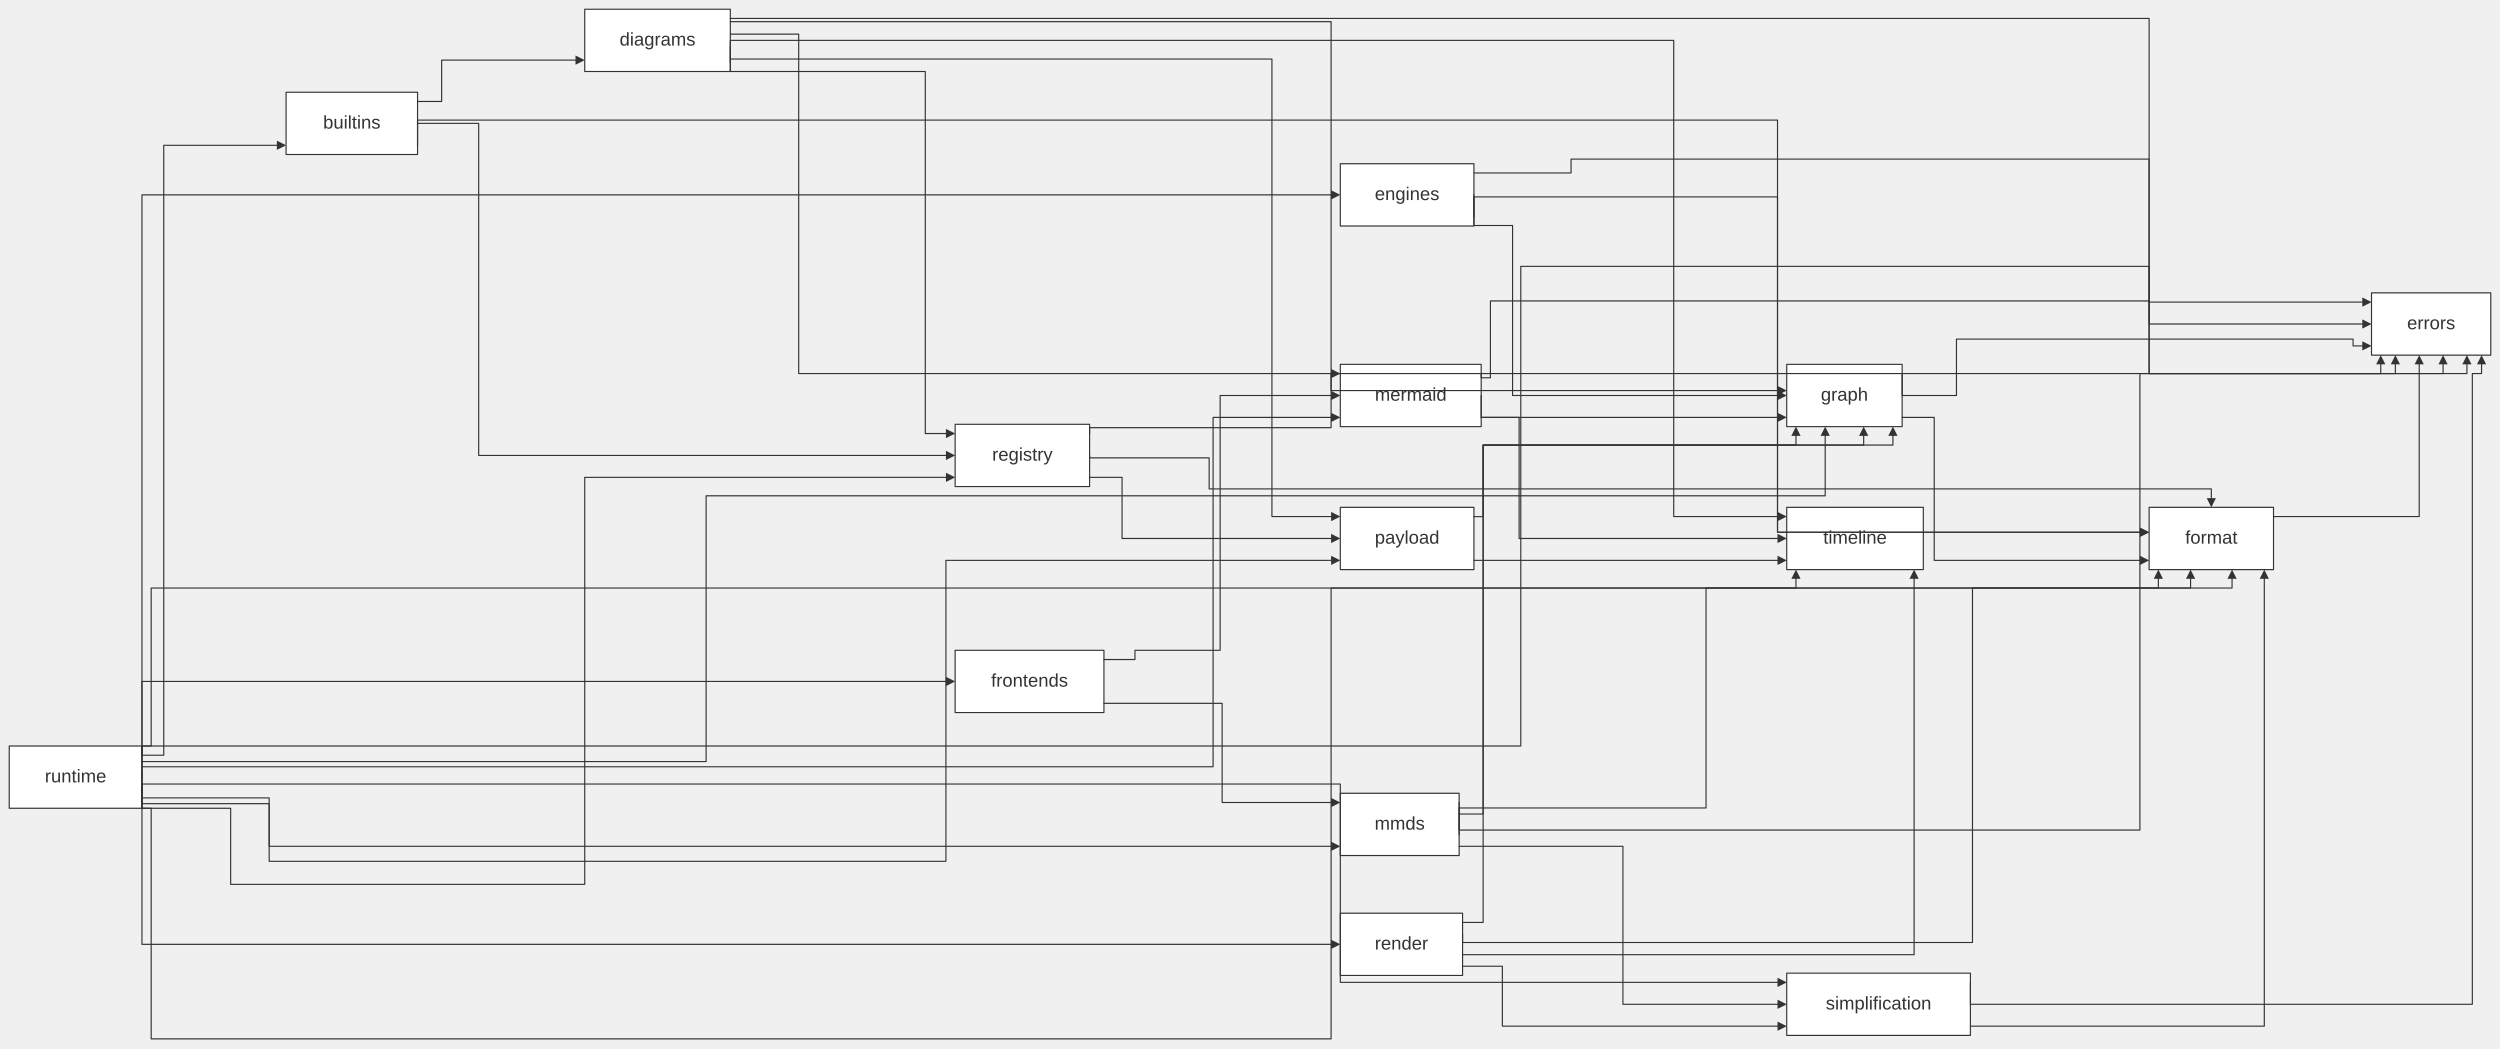
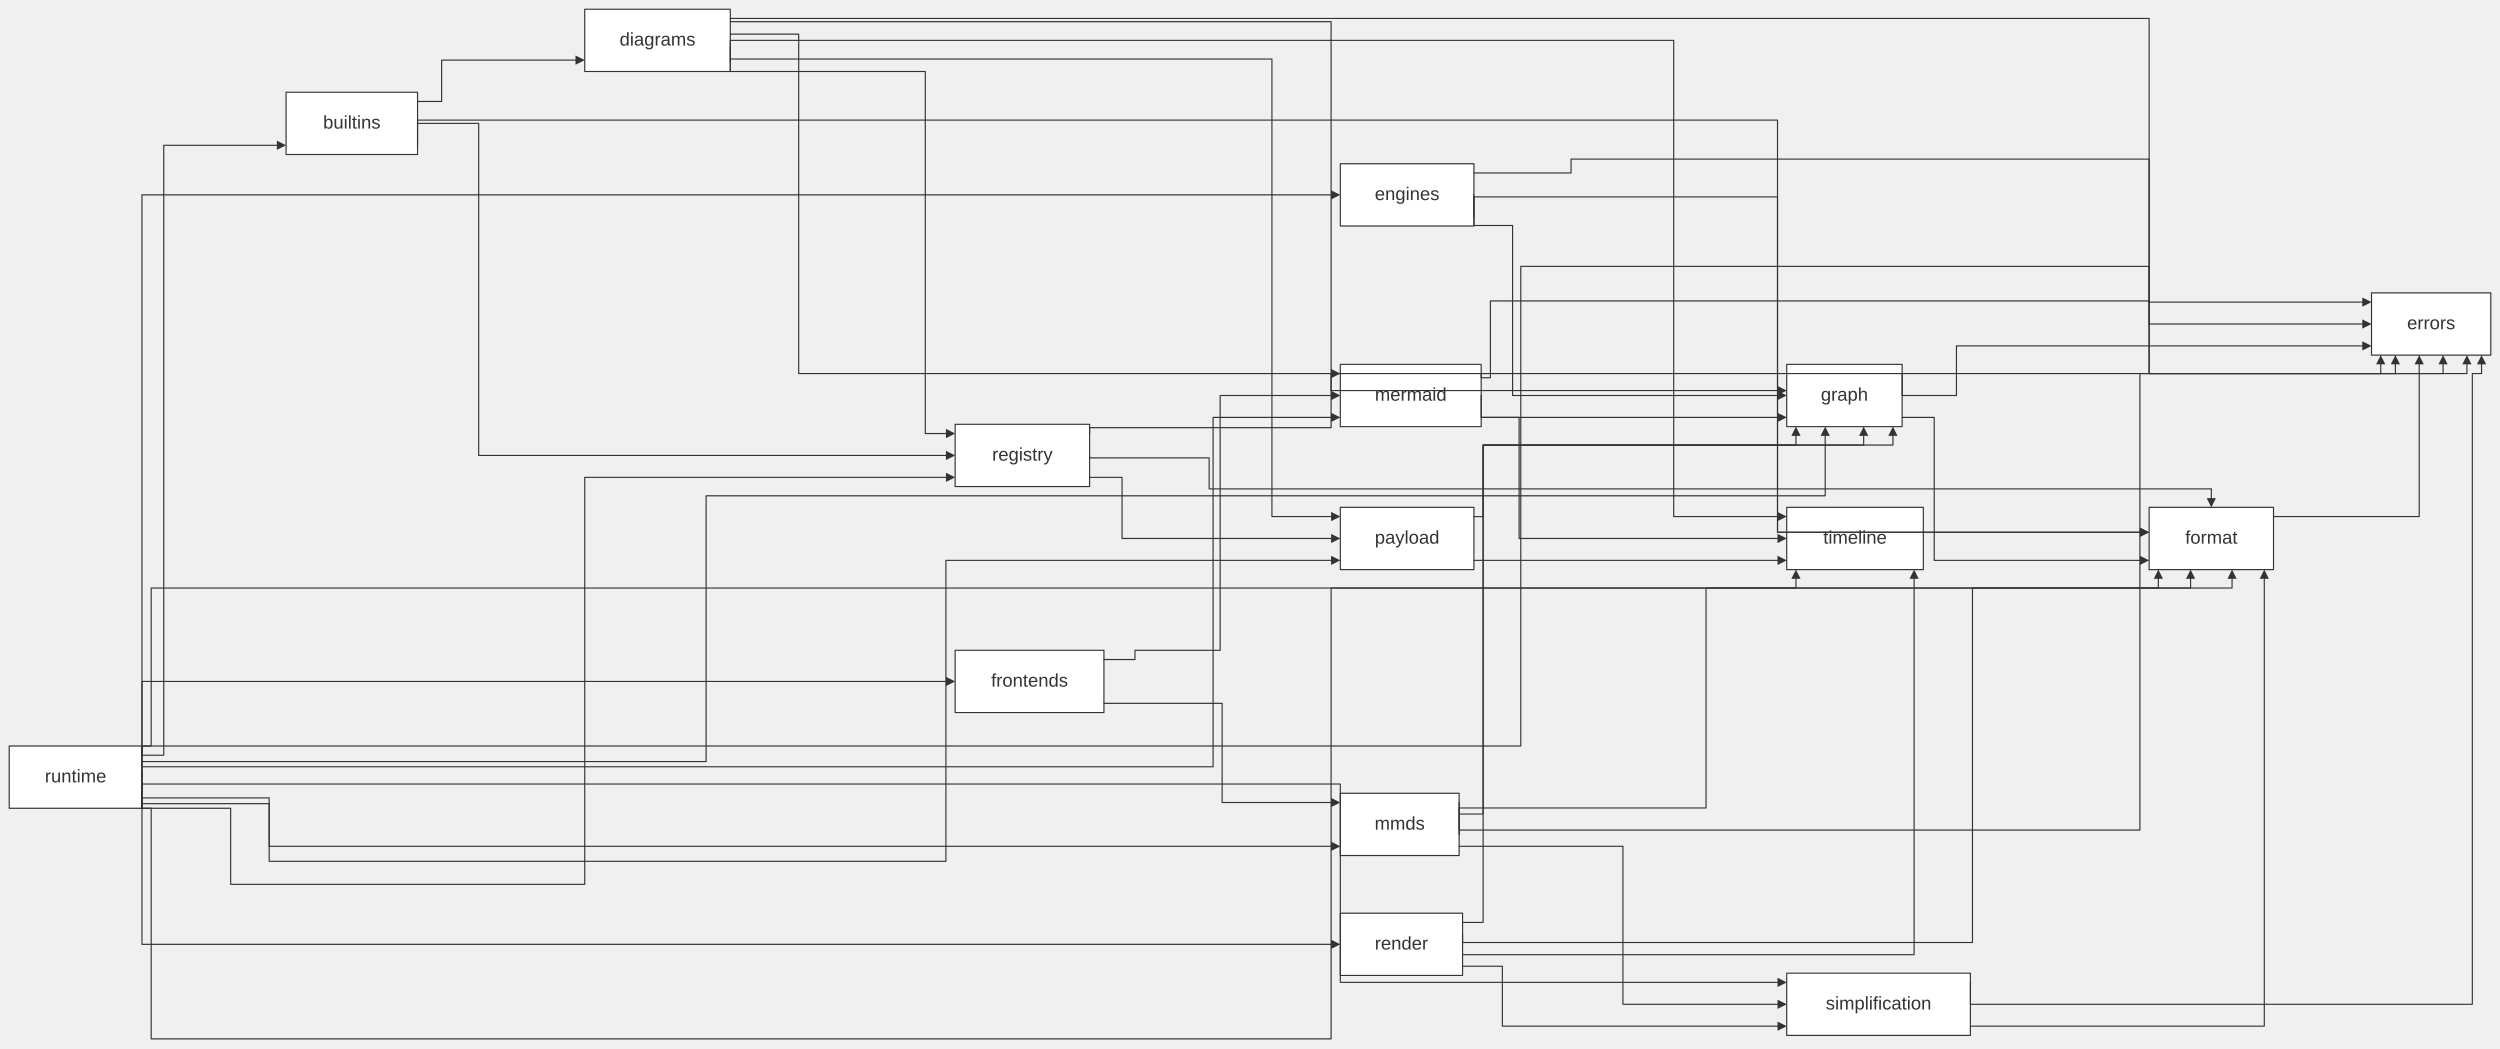
<svg xmlns="http://www.w3.org/2000/svg" width="100%" viewBox="0 0 2168.22 909.00" style="max-width: 2168.22px; background-color: transparent;" font-family="&quot;trebuchet ms&quot;, verdana, arial, sans-serif" font-size="16.00">
  <defs>
    <marker id="arrowhead" viewBox="0 0 10.00 10.00" refX="5.00" refY="5.00" markerWidth="8.00" markerHeight="8.00" orient="auto-start-reverse" markerUnits="userSpaceOnUse">
      <path d="M 0 0 L 10.00 5.00 L 0 10.00 z" fill="#333" />
    </marker>
    <marker id="crosshead" viewBox="0 0 11.00 11.00" refX="12.00" refY="5.20" markerWidth="11.00" markerHeight="11.00" orient="auto-start-reverse" markerUnits="userSpaceOnUse">
      <path d="M 1,1 l 9,9 M 10,1 l -9,9" stroke="#333" stroke-width="2" />
    </marker>
    <marker id="circlehead" viewBox="0 0 10.00 10.00" refX="11.00" refY="5.00" markerWidth="11.00" markerHeight="11.00" orient="auto-start-reverse" markerUnits="userSpaceOnUse">
      <circle cx="5" cy="5" r="5" stroke="#333" stroke-width="1" fill="#333" />
    </marker>
    <marker id="open-arrowhead" viewBox="0 0 10.00 10.00" refX="5.00" refY="5.00" markerWidth="8.00" markerHeight="8.00" orient="auto-start-reverse" markerUnits="userSpaceOnUse">
      <polygon points="0,0 10.00,5.00 0,10.00" fill="white" stroke="#333" stroke-width="1" />
    </marker>
    <marker id="diamondhead" viewBox="0 0 12.00 12.00" refX="6.00" refY="6.00" markerWidth="12.00" markerHeight="12.00" orient="auto-start-reverse" markerUnits="userSpaceOnUse">
      <polygon points="0,6.00 6.00,0 12.00,6.00 6.00,12.00" fill="#333" />
    </marker>
    <marker id="open-diamondhead" viewBox="0 0 12.00 12.00" refX="6.00" refY="6.00" markerWidth="12.00" markerHeight="12.00" orient="auto-start-reverse" markerUnits="userSpaceOnUse">
      <polygon points="0,6.00 6.00,0 12.00,6.00 6.00,12.00" fill="white" stroke="#333" stroke-width="1" />
    </marker>
  </defs>
  <g transform="translate(0.00,0.00)">
    <g class="nodes">
      <rect x="248.12" y="80.00" width="114.01" height="54.00" fill="white" stroke="#333" stroke-width="1.00" stroke-linejoin="round" />
      <text x="305.13" y="107.00" text-anchor="middle" dominant-baseline="middle" fill="#333">builtins</text>
      <rect x="507.13" y="8.00" width="126.26" height="54.00" fill="white" stroke="#333" stroke-width="1.00" stroke-linejoin="round" />
      <text x="570.26" y="35.00" text-anchor="middle" dominant-baseline="middle" fill="#333">diagrams</text>
      <rect x="1162.44" y="142.00" width="115.87" height="54.00" fill="white" stroke="#333" stroke-width="1.00" stroke-linejoin="round" />
      <text x="1220.37" y="169.00" text-anchor="middle" dominant-baseline="middle" fill="#333">engines</text>
      <rect x="2056.79" y="254.00" width="103.43" height="54.00" fill="white" stroke="#333" stroke-width="1.00" stroke-linejoin="round" />
      <text x="2108.51" y="281.00" text-anchor="middle" dominant-baseline="middle" fill="#333">errors</text>
      <rect x="1863.91" y="440.00" width="107.88" height="54.00" fill="white" stroke="#333" stroke-width="1.00" stroke-linejoin="round" />
      <text x="1917.85" y="467.00" text-anchor="middle" dominant-baseline="middle" fill="#333">format</text>
      <rect x="828.39" y="564.00" width="129.04" height="54.00" fill="white" stroke="#333" stroke-width="1.00" stroke-linejoin="round" />
      <text x="892.91" y="591.00" text-anchor="middle" dominant-baseline="middle" fill="#333">frontends</text>
      <rect x="1549.61" y="316.00" width="100.09" height="54.00" fill="white" stroke="#333" stroke-width="1.00" stroke-linejoin="round" />
      <text x="1599.66" y="343.00" text-anchor="middle" dominant-baseline="middle" fill="#333">graph</text>
      <rect x="1162.44" y="316.00" width="122.18" height="54.00" fill="white" stroke="#333" stroke-width="1.00" stroke-linejoin="round" />
      <text x="1223.52" y="343.00" text-anchor="middle" dominant-baseline="middle" fill="#333">mermaid</text>
      <rect x="1162.44" y="688.00" width="103.06" height="54.00" fill="white" stroke="#333" stroke-width="1.00" stroke-linejoin="round" />
      <text x="1213.96" y="715.00" text-anchor="middle" dominant-baseline="middle" fill="#333">mmds</text>
      <rect x="1162.44" y="440.00" width="115.87" height="54.00" fill="white" stroke="#333" stroke-width="1.00" stroke-linejoin="round" />
      <text x="1220.37" y="467.00" text-anchor="middle" dominant-baseline="middle" fill="#333">payload</text>
      <rect x="828.39" y="368.00" width="116.61" height="54.00" fill="white" stroke="#333" stroke-width="1.00" stroke-linejoin="round" />
      <text x="886.70" y="395.00" text-anchor="middle" dominant-baseline="middle" fill="#333">registry</text>
      <rect x="1162.44" y="792.00" width="106.03" height="54.00" fill="white" stroke="#333" stroke-width="1.00" stroke-linejoin="round" />
      <text x="1215.45" y="819.00" text-anchor="middle" dominant-baseline="middle" fill="#333">render</text>
      <rect x="8.00" y="647.00" width="115.12" height="54.00" fill="white" stroke="#333" stroke-width="1.00" stroke-linejoin="round" />
      <text x="65.56" y="674.00" text-anchor="middle" dominant-baseline="middle" fill="#333">runtime</text>
      <rect x="1549.61" y="844.00" width="159.30" height="54.00" fill="white" stroke="#333" stroke-width="1.00" stroke-linejoin="round" />
      <text x="1629.26" y="871.00" text-anchor="middle" dominant-baseline="middle" fill="#333">simplification</text>
      <rect x="1549.61" y="440.00" width="118.46" height="54.00" fill="white" stroke="#333" stroke-width="1.00" stroke-linejoin="round" />
      <text x="1608.84" y="467.00" text-anchor="middle" dominant-baseline="middle" fill="#333">timeline</text>
    </g>
    <g class="edgePaths">
      <path d="M362.13,88.00 L383.03,88.00 L383.03,52.14 L503.13,52.14" stroke="#333" stroke-width="1.00" fill="none" stroke-linecap="round" stroke-linejoin="round" marker-end="url(#arrowhead)" />
      <path d="M362.13,126.00 L362.13,104.18 L1541.61,104.18 L1541.61,448.00 L1541.61,461.61 L1859.92,461.61" stroke="#333" stroke-width="1.00" fill="none" stroke-linecap="round" stroke-linejoin="round" marker-end="url(#arrowhead)" />
      <path d="M362.13,107.00 L415.16,107.00 L415.16,115.47 L415.16,395.00 L824.39,395.00" stroke="#333" stroke-width="1.00" fill="none" stroke-linecap="round" stroke-linejoin="round" marker-end="url(#arrowhead)" />
      <path d="M633.39,16.00 L1863.91,16.00 L1863.91,25.22 L1863.91,262.00 L2052.79,262.00" stroke="#333" stroke-width="1.00" fill="none" stroke-linecap="round" stroke-linejoin="round" marker-end="url(#arrowhead)" />
      <path d="M633.39,18.80 L1154.44,18.80 L1154.44,30.11 L1154.44,324.00 L1154.44,338.75 L1545.62,338.75" stroke="#333" stroke-width="1.00" fill="none" stroke-linecap="round" stroke-linejoin="round" marker-end="url(#arrowhead)" />
      <path d="M633.39,29.60 L692.70,29.60 L692.70,39.89 L692.70,324.00 L1158.44,324.00" stroke="#333" stroke-width="1.00" fill="none" stroke-linecap="round" stroke-linejoin="round" marker-end="url(#arrowhead)" />
      <path d="M633.39,51.20 L1103.13,51.20 L1103.13,448.00 L1158.44,448.00" stroke="#333" stroke-width="1.00" fill="none" stroke-linecap="round" stroke-linejoin="round" marker-end="url(#arrowhead)" />
      <path d="M633.39,40.40 L633.39,62.00 L802.49,62.00 L802.49,376.00 L824.39,376.00" stroke="#333" stroke-width="1.00" fill="none" stroke-linecap="round" stroke-linejoin="round" marker-end="url(#arrowhead)" />
      <path d="M633.39,54.00 L633.39,35.00 L1451.59,35.00 L1451.59,448.00 L1545.61,448.00" stroke="#333" stroke-width="1.00" fill="none" stroke-linecap="round" stroke-linejoin="round" marker-end="url(#arrowhead)" />
      <path d="M1278.30,150.00 L1362.55,150.00 L1362.55,138.00 L1863.91,138.00 L1863.91,281.00 L2052.79,281.00" stroke="#333" stroke-width="1.00" fill="none" stroke-linecap="round" stroke-linejoin="round" marker-end="url(#arrowhead)" />
      <path d="M1278.30,188.00 L1278.30,170.76 L1541.61,170.76 L1541.61,432.00 L1541.61,461.61 L1859.92,461.61" stroke="#333" stroke-width="1.00" fill="none" stroke-linecap="round" stroke-linejoin="round" marker-end="url(#arrowhead)" />
      <path d="M1278.30,169.00 L1278.30,195.58 L1311.83,195.58 L1311.83,343.00 L1545.61,343.00" stroke="#333" stroke-width="1.00" fill="none" stroke-linecap="round" stroke-linejoin="round" marker-end="url(#arrowhead)" />
      <path d="M1971.79,448.00 L2098.16,448.00 L2098.16,312.00" stroke="#333" stroke-width="1.00" fill="none" stroke-linecap="round" stroke-linejoin="round" marker-end="url(#arrowhead)" />
      <path d="M957.44,572.00 L984.34,572.00 L984.34,564.00 L1058.22,564.00 L1058.22,343.00 L1158.44,343.00" stroke="#333" stroke-width="1.00" fill="none" stroke-linecap="round" stroke-linejoin="round" marker-end="url(#arrowhead)" />
      <path d="M957.44,610.00 L1059.94,610.00 L1059.94,696.00 L1158.44,696.00" stroke="#333" stroke-width="1.00" fill="none" stroke-linecap="round" stroke-linejoin="round" marker-end="url(#arrowhead)" />
-       <path d="M1649.70,324.00 L1649.70,343.00 L1696.81,343.00 L1696.81,294.11 L2040.79,294.11 L2040.79,300.00 L2052.79,300.00" stroke="#333" stroke-width="1.00" fill="none" stroke-linecap="round" stroke-linejoin="round" marker-end="url(#arrowhead)" />
+       <path d="M1649.70,324.00 L1649.70,343.00 L1696.81,343.00 L1696.81,300.00 L2052.79,300.00" stroke="#333" stroke-width="1.00" fill="none" stroke-linecap="round" stroke-linejoin="round" marker-end="url(#arrowhead)" />
      <path d="M1649.70,362.00 L1677.52,362.00 L1677.52,362.50 L1677.52,486.00 L1859.91,486.00" stroke="#333" stroke-width="1.00" fill="none" stroke-linecap="round" stroke-linejoin="round" marker-end="url(#arrowhead)" />
      <path d="M1284.61,324.00 L1284.61,327.64 L1292.61,327.64 L1292.61,261.00 L1863.91,261.00 L1863.91,324.00 L2064.79,324.00 L2064.79,312.00" stroke="#333" stroke-width="1.00" fill="none" stroke-linecap="round" stroke-linejoin="round" marker-end="url(#arrowhead)" />
      <path d="M1284.61,343.00 L1284.61,362.00 L1545.61,362.00" stroke="#333" stroke-width="1.00" fill="none" stroke-linecap="round" stroke-linejoin="round" marker-end="url(#arrowhead)" />
      <path d="M1284.61,362.00 L1317.51,362.00 L1317.51,362.66 L1317.51,467.00 L1545.61,467.00" stroke="#333" stroke-width="1.00" fill="none" stroke-linecap="round" stroke-linejoin="round" marker-end="url(#arrowhead)" />
      <path d="M1265.49,696.00 L1265.49,719.91 L1855.91,719.91 L1855.91,324.00 L2139.54,324.00 L2139.54,312.00" stroke="#333" stroke-width="1.00" fill="none" stroke-linecap="round" stroke-linejoin="round" marker-end="url(#arrowhead)" />
      <path d="M1265.49,724.00 L1265.49,700.72 L1479.62,700.72 L1479.62,510.00 L1899.87,510.00 L1899.87,498.00" stroke="#333" stroke-width="1.00" fill="none" stroke-linecap="round" stroke-linejoin="round" marker-end="url(#arrowhead)" />
      <path d="M1265.49,706.00 L1286.30,706.00 L1286.30,386.00 L1616.34,386.00 L1616.34,374.00" stroke="#333" stroke-width="1.00" fill="none" stroke-linecap="round" stroke-linejoin="round" marker-end="url(#arrowhead)" />
      <path d="M1265.49,734.00 L1407.55,734.00 L1407.55,871.00 L1545.61,871.00" stroke="#333" stroke-width="1.00" fill="none" stroke-linecap="round" stroke-linejoin="round" marker-end="url(#arrowhead)" />
      <path d="M1278.30,448.00 L1278.30,448.06 L1286.30,448.06 L1286.30,386.00 L1557.61,386.00 L1557.61,374.00" stroke="#333" stroke-width="1.00" fill="none" stroke-linecap="round" stroke-linejoin="round" marker-end="url(#arrowhead)" />
      <path d="M1278.30,486.00 L1545.61,486.00" stroke="#333" stroke-width="1.00" fill="none" stroke-linecap="round" stroke-linejoin="round" marker-end="url(#arrowhead)" />
      <path d="M945.00,376.00 L945.00,370.90 L1154.44,370.90 L1154.44,324.00 L2077.48,324.00 L2077.48,312.00" stroke="#333" stroke-width="1.00" fill="none" stroke-linecap="round" stroke-linejoin="round" marker-end="url(#arrowhead)" />
      <path d="M945.00,395.00 L945.00,397.11 L1048.68,397.11 L1048.68,424.00 L1917.85,424.00 L1917.85,436.00" stroke="#333" stroke-width="1.00" fill="none" stroke-linecap="round" stroke-linejoin="round" marker-end="url(#arrowhead)" />
      <path d="M945.00,414.00 L973.14,414.00 L973.14,467.00 L1158.44,467.00" stroke="#333" stroke-width="1.00" fill="none" stroke-linecap="round" stroke-linejoin="round" marker-end="url(#arrowhead)" />
      <path d="M1268.46,810.00 L1268.46,817.41 L1710.71,817.41 L1710.71,510.00 L1935.83,510.00 L1935.83,498.00" stroke="#333" stroke-width="1.00" fill="none" stroke-linecap="round" stroke-linejoin="round" marker-end="url(#arrowhead)" />
      <path d="M1268.46,800.00 L1286.30,800.00 L1286.30,386.00 L1641.70,386.00 L1641.70,374.00" stroke="#333" stroke-width="1.00" fill="none" stroke-linecap="round" stroke-linejoin="round" marker-end="url(#arrowhead)" />
      <path d="M1268.46,838.00 L1302.98,838.00 L1302.98,890.00 L1545.61,890.00" stroke="#333" stroke-width="1.00" fill="none" stroke-linecap="round" stroke-linejoin="round" marker-end="url(#arrowhead)" />
      <path d="M1268.46,828.00 L1660.08,828.00 L1660.08,498.00" stroke="#333" stroke-width="1.00" fill="none" stroke-linecap="round" stroke-linejoin="round" marker-end="url(#arrowhead)" />
      <path d="M123.12,655.00 L142.02,655.00 L142.02,647.00 L142.02,126.00 L244.12,126.00" stroke="#333" stroke-width="1.00" fill="none" stroke-linecap="round" stroke-linejoin="round" marker-end="url(#arrowhead)" />
      <path d="M123.12,655.00 L123.12,169.00 L1158.44,169.00" stroke="#333" stroke-width="1.00" fill="none" stroke-linecap="round" stroke-linejoin="round" marker-end="url(#arrowhead)" />
      <path d="M123.12,656.00 L123.12,647.00 L1318.96,647.00 L1318.96,231.00 L1863.91,231.00 L1863.91,324.00 L2118.85,324.00 L2118.85,312.00" stroke="#333" stroke-width="1.00" fill="none" stroke-linecap="round" stroke-linejoin="round" marker-end="url(#arrowhead)" />
      <path d="M123.12,674.00 L123.12,647.00 L131.12,647.00 L131.12,510.00 L1871.91,510.00 L1871.91,498.00" stroke="#333" stroke-width="1.00" fill="none" stroke-linecap="round" stroke-linejoin="round" marker-end="url(#arrowhead)" />
      <path d="M123.12,687.50 L123.12,591.00 L824.39,591.00" stroke="#333" stroke-width="1.00" fill="none" stroke-linecap="round" stroke-linejoin="round" marker-end="url(#arrowhead)" />
      <path d="M123.12,660.50 L612.41,660.50 L612.41,430.00 L1582.97,430.00 L1582.97,374.00" stroke="#333" stroke-width="1.00" fill="none" stroke-linecap="round" stroke-linejoin="round" marker-end="url(#arrowhead)" />
      <path d="M123.12,665.00 L1052.10,665.00 L1052.10,362.00 L1158.44,362.00" stroke="#333" stroke-width="1.00" fill="none" stroke-linecap="round" stroke-linejoin="round" marker-end="url(#arrowhead)" />
      <path d="M123.12,692.00 L233.45,692.00 L233.45,734.00 L1158.44,734.00" stroke="#333" stroke-width="1.00" fill="none" stroke-linecap="round" stroke-linejoin="round" marker-end="url(#arrowhead)" />
      <path d="M123.12,678.50 L123.12,697.02 L233.45,697.02 L233.45,747.00 L820.39,747.00 L820.39,486.00 L1158.44,486.00" stroke="#333" stroke-width="1.00" fill="none" stroke-linecap="round" stroke-linejoin="round" marker-end="url(#arrowhead)" />
      <path d="M123.12,669.50 L123.12,701.00 L200.05,701.00 L200.05,767.00 L507.13,767.00 L507.13,414.00 L824.39,414.00" stroke="#333" stroke-width="1.00" fill="none" stroke-linecap="round" stroke-linejoin="round" marker-end="url(#arrowhead)" />
      <path d="M123.12,693.00 L123.12,819.00 L1158.44,819.00" stroke="#333" stroke-width="1.00" fill="none" stroke-linecap="round" stroke-linejoin="round" marker-end="url(#arrowhead)" />
      <path d="M123.12,693.00 L123.12,680.00 L1162.44,680.00 L1162.44,852.00 L1545.61,852.00" stroke="#333" stroke-width="1.00" fill="none" stroke-linecap="round" stroke-linejoin="round" marker-end="url(#arrowhead)" />
      <path d="M123.12,683.00 L123.12,701.00 L131.12,701.00 L131.12,901.00 L1154.44,901.00 L1154.44,510.00 L1557.61,510.00 L1557.61,498.00" stroke="#333" stroke-width="1.00" fill="none" stroke-linecap="round" stroke-linejoin="round" marker-end="url(#arrowhead)" />
      <path d="M1708.91,852.00 L1708.91,871.00 L2144.22,871.00 L2144.22,324.00 L2152.22,324.00 L2152.22,312.00" stroke="#333" stroke-width="1.00" fill="none" stroke-linecap="round" stroke-linejoin="round" marker-end="url(#arrowhead)" />
      <path d="M1708.91,890.00 L1963.79,890.00 L1963.79,498.00" stroke="#333" stroke-width="1.00" fill="none" stroke-linecap="round" stroke-linejoin="round" marker-end="url(#arrowhead)" />
    </g>
    <g class="edgeLabels">
    </g>
  </g>
</svg>
